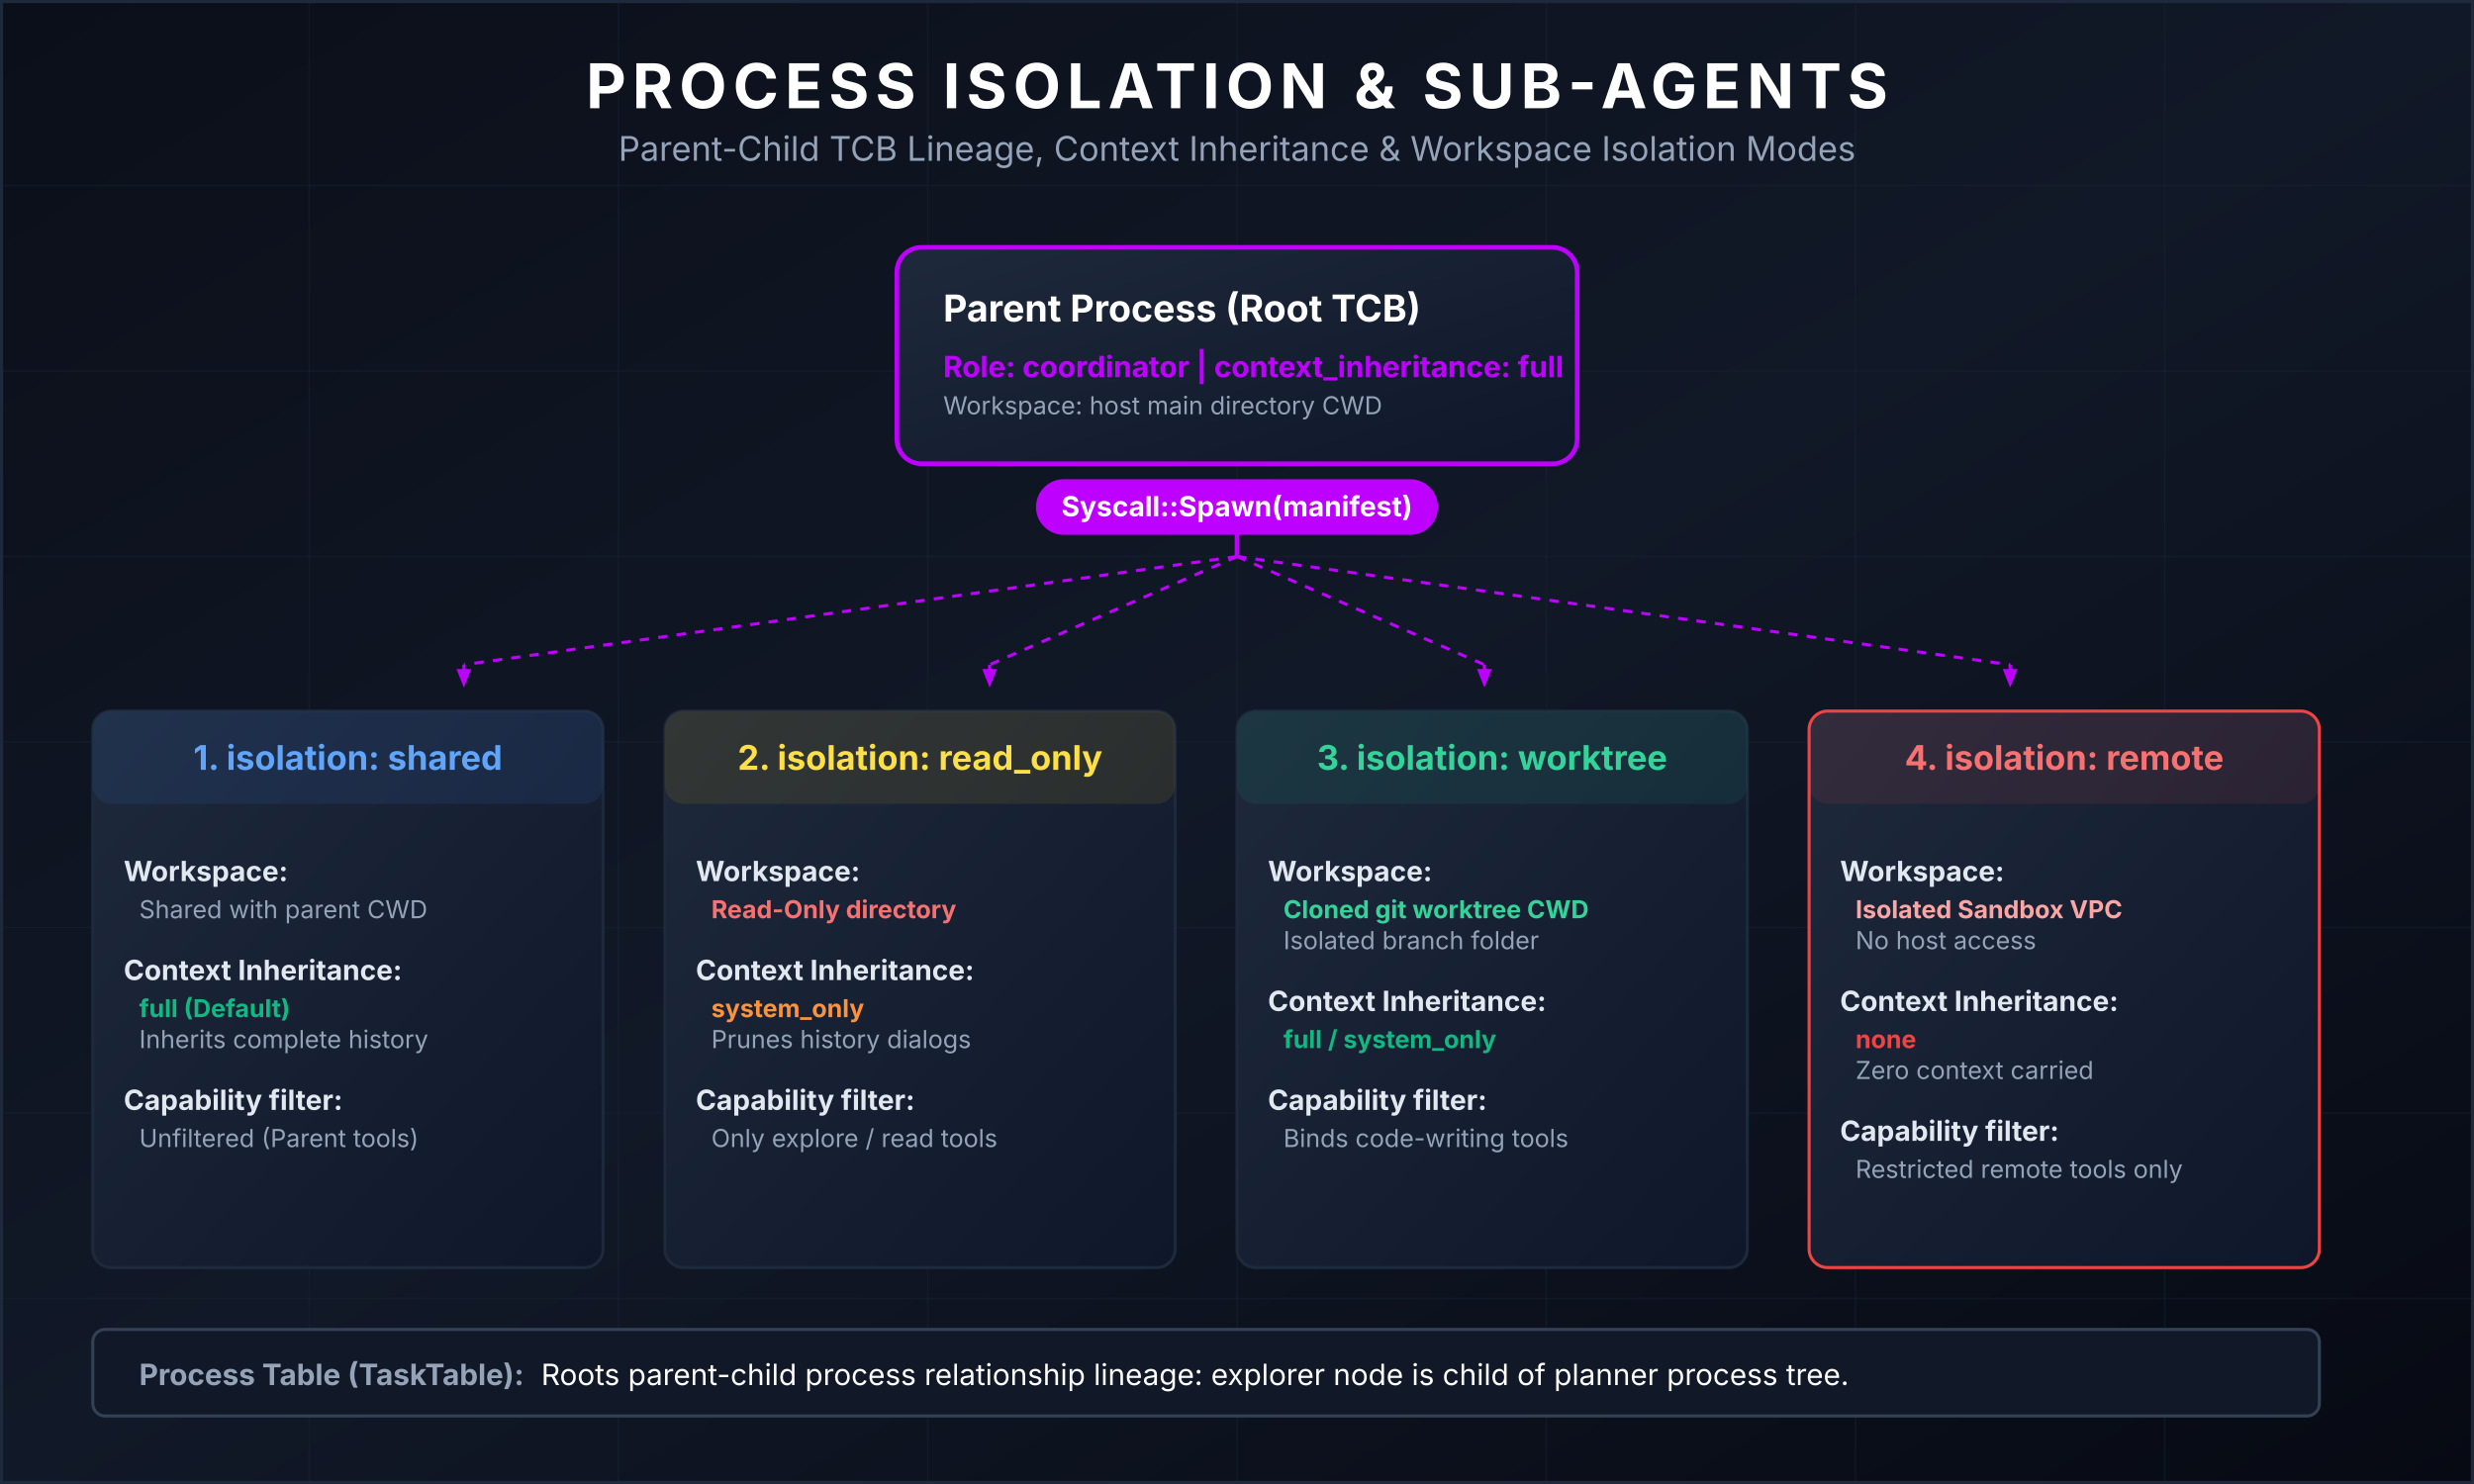
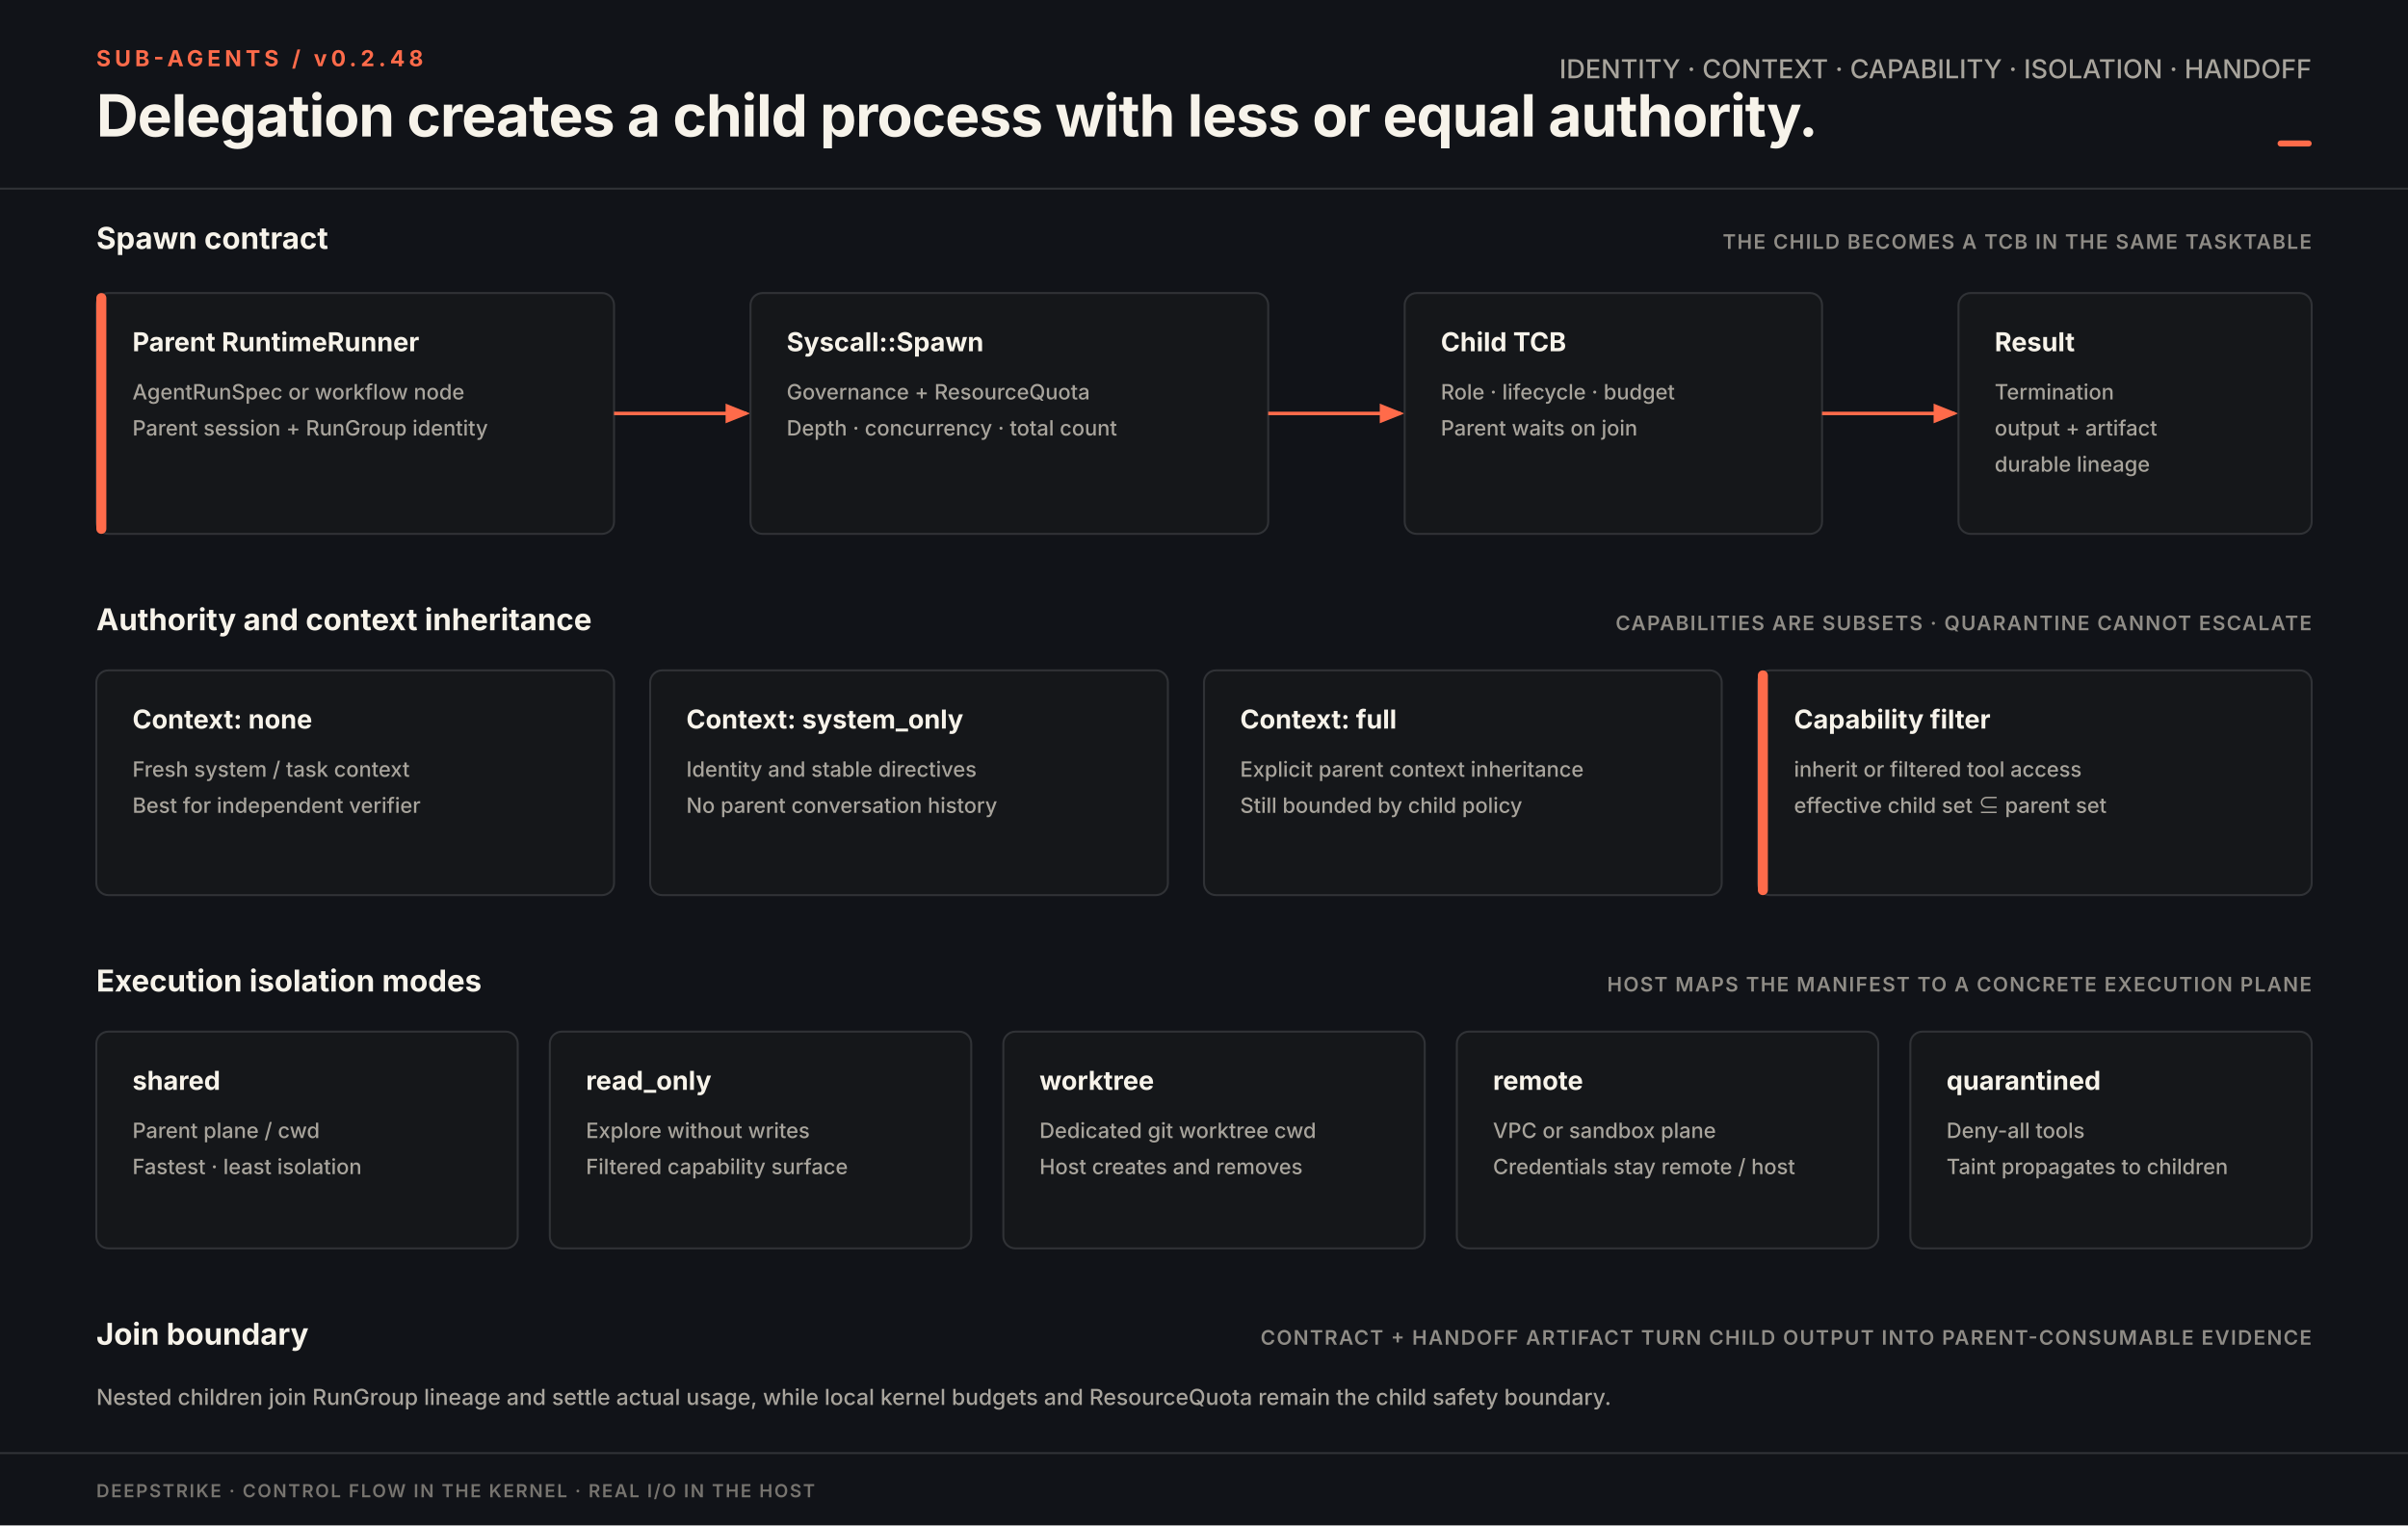
- <svg xmlns="http://www.w3.org/2000/svg" viewBox="0 0 800 480" width="100%" height="100%" style="background-color: #0b0f19; font-family: system-ui, -apple-system, sans-serif;">
+ <svg xmlns="http://www.w3.org/2000/svg" viewBox="0 0 1200 760" role="img" aria-labelledby="title desc">
  <defs>
-     <linearGradient id="bgGrad" x1="0%" y1="0%" x2="100%" y2="100%">
-       <stop offset="0%" stop-color="#0b0f19" />
-       <stop offset="50%" stop-color="#111827" />
-       <stop offset="100%" stop-color="#070a13" />
-     </linearGradient>
-     <linearGradient id="boxGrad" x1="0%" y1="0%" x2="100%" y2="100%">
-       <stop offset="0%" stop-color="#1e293b" />
-       <stop offset="100%" stop-color="#0f172a" />
-     </linearGradient>
-     <marker id="arrow" viewBox="0 0 10 10" refX="6" refY="5" markerWidth="6" markerHeight="6" orient="auto-start-reverse">
-       <path d="M 0 1 L 10 5 L 0 9 z" fill="#00f0ff" />
+     <marker id="arrow-ivory" viewBox="0 0 10 10" refX="8.5" refY="5" markerWidth="7" markerHeight="7" orient="auto">
+       <path d="M0 1 10 5 0 9Z" fill="#F7F3EA" />
    </marker>
-     <marker id="arrowPurple" viewBox="0 0 10 10" refX="6" refY="5" markerWidth="6" markerHeight="6" orient="auto-start-reverse">
-       <path d="M 0 1 L 10 5 L 0 9 z" fill="#bd00ff" />
+     <marker id="arrow-coral" viewBox="0 0 10 10" refX="8.5" refY="5" markerWidth="7" markerHeight="7" orient="auto">
+       <path d="M0 1 10 5 0 9Z" fill="#FF6B4A" />
    </marker>
+     <style>
+       text { font-family: Inter, ui-sans-serif, system-ui, -apple-system, "Segoe UI", "Noto Sans CJK SC", sans-serif; }
+       .eyebrow { fill:#FF6B4A; font-size:11px; font-weight:700; letter-spacing:2px; }
+       .title { fill:#F7F3EA; font-size:29px; font-weight:700; letter-spacing:-.45px; }
+       .subtitle { fill:#A8A49C; font-size:13px; font-weight:450; }
+       .section-title { fill:#F7F3EA; font-size:15px; font-weight:700; }
+       .section-note { fill:#8F8C86; font-size:10px; font-weight:600; letter-spacing:.65px; }
+       .card-title { fill:#F7F3EA; font-size:13px; font-weight:650; }
+       .card-text { fill:#A8A49C; font-size:10.5px; font-weight:450; }
+       .body { fill:#A8A49C; font-size:11px; font-weight:450; }
+       .label { fill:#F7F3EA; font-size:11px; font-weight:650; }
+       .micro { fill:#8F8C86; font-size:9.5px; font-weight:650; letter-spacing:.55px; }
+       .pill-text { fill:#111318; font-size:9px; font-weight:750; letter-spacing:.5px; }
+       .footer { fill:#77746F; font-size:9px; font-weight:600; letter-spacing:.8px; }
+       .panel { fill:#15171A; stroke:#303236; stroke-width:1; }
+       .panel-strong { fill:#191A1D; stroke:#F7F3EA; stroke-width:1.15; }
+       .kernel { fill:#0D0F11; stroke:#3B3D41; stroke-width:1.2; }
+       .soft { fill:#121316; stroke:#26282C; stroke-width:1; }
+       .accent-fill { fill:#FF6B4A; }
+       .pill.coral { fill:#FF6B4A; }
+       .pill.ivory { fill:#F7F3EA; }
+       .pill.muted { fill:#8F8C86; }
+       .rule { fill:none; stroke:#303236; stroke-width:1; }
+       .rule-coral { fill:none; stroke:#FF6B4A; stroke-width:1.2; }
+       .flow { fill:none; stroke:#F7F3EA; stroke-width:1.45; marker-end:url(#arrow-ivory); }
+       .flow-coral { stroke:#FF6B4A; stroke-width:1.75; marker-end:url(#arrow-coral); }
+       .flow-dash { stroke-dasharray:5 5; }
+     </style>
  </defs>
-   <rect width="800" height="480" fill="url(#bgGrad)" />
-   <rect width="800" height="480" fill="none" stroke="#1e293b" stroke-width="2" />
-   <path d="M 0 60 L 800 60 M 0 120 L 800 120 M 0 180 L 800 180 M 0 240 L 800 240 M 0 300 L 800 300 M 0 360 L 800 360 M 0 420 L 800 420" stroke="#1e293b" stroke-width="0.5" opacity="0.3" />
-   <path d="M 100 0 L 100 480 M 200 0 L 200 480 M 300 0 L 300 480 M 400 0 L 400 480 M 500 0 L 500 480 M 600 0 L 600 480 M 700 0 L 700 480" stroke="#1e293b" stroke-width="0.5" opacity="0.3" />
-   <text x="400" y="35" text-anchor="middle" fill="#ffffff" font-size="20" font-weight="700" letter-spacing="2">PROCESS ISOLATION &amp; SUB-AGENTS</text>
-   <text x="400" y="52" text-anchor="middle" fill="#94a3b8" font-size="11">Parent-Child TCB Lineage, Context Inheritance &amp; Workspace Isolation Modes</text>
-   <g transform="translate(290, 80)">
-     <rect width="220" height="70" rx="8" fill="url(#boxGrad)" stroke="#bd00ff" stroke-width="1.5" />
-     <text x="15" y="24" fill="#ffffff" font-size="12" font-weight="bold">Parent Process (Root TCB)</text>
-     <text x="15" y="42" fill="#bd00ff" font-size="9.5" font-weight="bold">Role: coordinator | context_inheritance: full</text>
-     <text x="15" y="54" fill="#94a3b8" font-size="8">Workspace: host main directory CWD</text>
+   <rect width="1200" height="760" fill="#111318" />
+   <path d="M0 94H1200M0 724H1200" class="rule" />
+   <text x="48" y="33" class="eyebrow" text-anchor="start">SUB-AGENTS / v0.2.48</text>
+   <text x="48" y="68" class="title" text-anchor="start">Delegation creates a child process with less or equal authority.</text>
+   <text x="1152" y="39" class="subtitle" text-anchor="end">IDENTITY · CONTEXT · CAPABILITY · ISOLATION · HANDOFF</text>
+   <rect x="1135" y="70" width="17" height="3" rx="1.5" class="accent-fill" />
+   <text x="48" y="124" class="section-title" text-anchor="start">Spawn contract</text>
+   <text x="1152" y="124" class="section-note" text-anchor="end">THE CHILD BECOMES A TCB IN THE SAME TASKTABLE</text>
+   <g>
+     <rect x="48" y="146" width="258" height="120" rx="6" class="panel" />
+     <rect x="48" y="146" width="5" height="120" rx="2.5" class="accent-fill" />
+     <text x="66" y="175" class="card-title" text-anchor="start">Parent RuntimeRunner</text>
+     <text x="66" y="199" class="card-text" text-anchor="start">AgentRunSpec or workflow node</text>
+     <text x="66" y="217" class="card-text" text-anchor="start">Parent session + RunGroup identity</text>
  </g>
-   <g transform="translate(400, 160)">
-     <path d="M 0,0 L 0,20" stroke="#bd00ff" stroke-width="1.5" />
-     <path d="M 0,20 L -250,55 M 0,20 L -80,55 M 0,20 L 80,55 M 0,20 L 250,55" fill="none" stroke="#bd00ff" stroke-dasharray="3" stroke-width="1" />
-     <path d="M -250,55 L -250,60" stroke="#bd00ff" stroke-width="1" marker-end="url(#arrowPurple)" />
-     <path d="M -80,55 L -80,60" stroke="#bd00ff" stroke-width="1" marker-end="url(#arrowPurple)" />
-     <path d="M 80,55 L 80,60" stroke="#bd00ff" stroke-width="1" marker-end="url(#arrowPurple)" />
-     <path d="M 250,55 L 250,60" stroke="#bd00ff" stroke-width="1" marker-end="url(#arrowPurple)" />
-     <rect x="-65" y="-5" width="130" height="18" rx="9" fill="#bd00ff" />
-     <text x="0" y="7" text-anchor="middle" fill="#ffffff" font-size="9" font-weight="bold">Syscall::Spawn(manifest)</text>
+   <path d="M306 206H372" class="flow flow-coral" />
+   <g>
+     <rect x="374" y="146" width="258" height="120" rx="6" class="panel" />
+     <text x="392" y="175" class="card-title" text-anchor="start">Syscall::Spawn</text>
+     <text x="392" y="199" class="card-text" text-anchor="start">Governance + ResourceQuota</text>
+     <text x="392" y="217" class="card-text" text-anchor="start">Depth · concurrency · total count</text>
  </g>
-   <g transform="translate(30, 230)">
-     <rect width="165" height="180" rx="6" fill="url(#boxGrad)" stroke="#1e293b" />
-     <rect width="165" height="30" rx="6" fill="#3b82f6" opacity="0.1" />
-     <text x="82.5" y="19" text-anchor="middle" fill="#60a5fa" font-size="11" font-weight="bold">1. isolation: shared</text>
-     <g transform="translate(10, 40)">
-       <text x="0" y="15" fill="#e2e8f0" font-size="9" font-weight="bold">Workspace:</text>
-       <text x="5" y="27" fill="#94a3b8" font-size="8">Shared with parent CWD</text>
-       <text x="0" y="47" fill="#e2e8f0" font-size="9" font-weight="bold">Context Inheritance:</text>
-       <text x="5" y="59" fill="#10b981" font-size="8" font-weight="bold">full (Default)</text>
-       <text x="5" y="69" fill="#94a3b8" font-size="8">Inherits complete history</text>
-       <text x="0" y="89" fill="#e2e8f0" font-size="9" font-weight="bold">Capability filter:</text>
-       <text x="5" y="101" fill="#94a3b8" font-size="8">Unfiltered (Parent tools)</text>
-     </g>
+   <path d="M632 206H698" class="flow flow-coral" />
+   <g>
+     <rect x="700" y="146" width="208" height="120" rx="6" class="panel" />
+     <text x="718" y="175" class="card-title" text-anchor="start">Child TCB</text>
+     <text x="718" y="199" class="card-text" text-anchor="start">Role · lifecycle · budget</text>
+     <text x="718" y="217" class="card-text" text-anchor="start">Parent waits on join</text>
  </g>
-   <g transform="translate(215, 230)">
-     <rect width="165" height="180" rx="6" fill="url(#boxGrad)" stroke="#1e293b" />
-     <rect width="165" height="30" rx="6" fill="#eab308" opacity="0.1" />
-     <text x="82.5" y="19" text-anchor="middle" fill="#fde047" font-size="11" font-weight="bold">2. isolation: read_only</text>
-     <g transform="translate(10, 40)">
-       <text x="0" y="15" fill="#e2e8f0" font-size="9" font-weight="bold">Workspace:</text>
-       <text x="5" y="27" fill="#f87171" font-size="8" font-weight="bold">Read-Only directory</text>
-       <text x="0" y="47" fill="#e2e8f0" font-size="9" font-weight="bold">Context Inheritance:</text>
-       <text x="5" y="59" fill="#fb923c" font-size="8" font-weight="bold">system_only</text>
-       <text x="5" y="69" fill="#94a3b8" font-size="8">Prunes history dialogs</text>
-       <text x="0" y="89" fill="#e2e8f0" font-size="9" font-weight="bold">Capability filter:</text>
-       <text x="5" y="101" fill="#94a3b8" font-size="8">Only explore / read tools</text>
-     </g>
+   <path d="M908 206H974" class="flow flow-coral" />
+   <g>
+     <rect x="976" y="146" width="176" height="120" rx="6" class="panel" />
+     <text x="994" y="175" class="card-title" text-anchor="start">Result</text>
+     <text x="994" y="199" class="card-text" text-anchor="start">Termination</text>
+     <text x="994" y="217" class="card-text" text-anchor="start">output + artifact</text>
+     <text x="994" y="235" class="card-text" text-anchor="start">durable lineage</text>
  </g>
-   <g transform="translate(400, 230)">
-     <rect width="165" height="180" rx="6" fill="url(#boxGrad)" stroke="#1e293b" />
-     <rect width="165" height="30" rx="6" fill="#10b981" opacity="0.1" />
-     <text x="82.5" y="19" text-anchor="middle" fill="#34d399" font-size="11" font-weight="bold">3. isolation: worktree</text>
-     <g transform="translate(10, 40)">
-       <text x="0" y="15" fill="#e2e8f0" font-size="9" font-weight="bold">Workspace:</text>
-       <text x="5" y="27" fill="#34d399" font-size="8" font-weight="bold">Cloned git worktree CWD</text>
-       <text x="5" y="37" fill="#94a3b8" font-size="8">Isolated branch folder</text>
-       <text x="0" y="57" fill="#e2e8f0" font-size="9" font-weight="bold">Context Inheritance:</text>
-       <text x="5" y="69" fill="#10b981" font-size="8" font-weight="bold">full / system_only</text>
-       <text x="0" y="89" fill="#e2e8f0" font-size="9" font-weight="bold">Capability filter:</text>
-       <text x="5" y="101" fill="#94a3b8" font-size="8">Binds code-writing tools</text>
-     </g>
+   <text x="48" y="314" class="section-title" text-anchor="start">Authority and context inheritance</text>
+   <text x="1152" y="314" class="section-note" text-anchor="end">CAPABILITIES ARE SUBSETS · QUARANTINE CANNOT ESCALATE</text>
+   <g>
+     <rect x="48" y="334" width="258" height="112" rx="6" class="panel" />
+     <text x="66" y="363" class="card-title" text-anchor="start">Context: none</text>
+     <text x="66" y="387" class="card-text" text-anchor="start">Fresh system / task context</text>
+     <text x="66" y="405" class="card-text" text-anchor="start">Best for independent verifier</text>
  </g>
-   <g transform="translate(585, 230)">
-     <rect width="165" height="180" rx="6" fill="url(#boxGrad)" stroke="#ef4444" stroke-width="1" />
-     <rect width="165" height="30" rx="6" fill="#ef4444" opacity="0.1" />
-     <text x="82.5" y="19" text-anchor="middle" fill="#f87171" font-size="11" font-weight="bold">4. isolation: remote</text>
-     <g transform="translate(10, 40)">
-       <text x="0" y="15" fill="#e2e8f0" font-size="9" font-weight="bold">Workspace:</text>
-       <text x="5" y="27" fill="#fca5a5" font-size="8" font-weight="bold">Isolated Sandbox VPC</text>
-       <text x="5" y="37" fill="#94a3b8" font-size="8">No host access</text>
-       <text x="0" y="57" fill="#e2e8f0" font-size="9" font-weight="bold">Context Inheritance:</text>
-       <text x="5" y="69" fill="#ef4444" font-size="8" font-weight="bold">none</text>
-       <text x="5" y="79" fill="#94a3b8" font-size="8">Zero context carried</text>
-       <text x="0" y="99" fill="#e2e8f0" font-size="9" font-weight="bold">Capability filter:</text>
-       <text x="5" y="111" fill="#94a3b8" font-size="8">Restricted remote tools only</text>
-     </g>
+   <g>
+     <rect x="324" y="334" width="258" height="112" rx="6" class="panel" />
+     <text x="342" y="363" class="card-title" text-anchor="start">Context: system_only</text>
+     <text x="342" y="387" class="card-text" text-anchor="start">Identity and stable directives</text>
+     <text x="342" y="405" class="card-text" text-anchor="start">No parent conversation history</text>
  </g>
-   <g transform="translate(30, 430)">
-     <rect width="720" height="28" rx="4" fill="#111827" stroke="#334155" />
-     <text x="15" y="18" fill="#94a3b8" font-size="9.5" font-weight="bold">Process Table (TaskTable):</text>
-     <text x="145" y="18" fill="#ffffff" font-size="9.5">Roots parent-child process relationship lineage: explorer node is child of planner process tree.</text>
+   <g>
+     <rect x="600" y="334" width="258" height="112" rx="6" class="panel" />
+     <text x="618" y="363" class="card-title" text-anchor="start">Context: full</text>
+     <text x="618" y="387" class="card-text" text-anchor="start">Explicit parent context inheritance</text>
+     <text x="618" y="405" class="card-text" text-anchor="start">Still bounded by child policy</text>
  </g>
+   <g>
+     <rect x="876" y="334" width="276" height="112" rx="6" class="panel" />
+     <rect x="876" y="334" width="5" height="112" rx="2.5" class="accent-fill" />
+     <text x="894" y="363" class="card-title" text-anchor="start">Capability filter</text>
+     <text x="894" y="387" class="card-text" text-anchor="start">inherit or filtered tool access</text>
+     <text x="894" y="405" class="card-text" text-anchor="start">effective child set ⊆ parent set</text>
+   </g>
+   <text x="48" y="494" class="section-title" text-anchor="start">Execution isolation modes</text>
+   <text x="1152" y="494" class="section-note" text-anchor="end">HOST MAPS THE MANIFEST TO A CONCRETE EXECUTION PLANE</text>
+   <g>
+     <rect x="48" y="514" width="210" height="108" rx="6" class="panel" />
+     <text x="66" y="543" class="card-title" text-anchor="start">shared</text>
+     <text x="66" y="567" class="card-text" text-anchor="start">Parent plane / cwd</text>
+     <text x="66" y="585" class="card-text" text-anchor="start">Fastest · least isolation</text>
+   </g>
+   <g>
+     <rect x="274" y="514" width="210" height="108" rx="6" class="panel" />
+     <text x="292" y="543" class="card-title" text-anchor="start">read_only</text>
+     <text x="292" y="567" class="card-text" text-anchor="start">Explore without writes</text>
+     <text x="292" y="585" class="card-text" text-anchor="start">Filtered capability surface</text>
+   </g>
+   <g>
+     <rect x="500" y="514" width="210" height="108" rx="6" class="panel" />
+     <text x="518" y="543" class="card-title" text-anchor="start">worktree</text>
+     <text x="518" y="567" class="card-text" text-anchor="start">Dedicated git worktree cwd</text>
+     <text x="518" y="585" class="card-text" text-anchor="start">Host creates and removes</text>
+   </g>
+   <g>
+     <rect x="726" y="514" width="210" height="108" rx="6" class="panel" />
+     <text x="744" y="543" class="card-title" text-anchor="start">remote</text>
+     <text x="744" y="567" class="card-text" text-anchor="start">VPC or sandbox plane</text>
+     <text x="744" y="585" class="card-text" text-anchor="start">Credentials stay remote / host</text>
+   </g>
+   <g>
+     <rect x="952" y="514" width="200" height="108" rx="6" class="panel" />
+     <text x="970" y="543" class="card-title" text-anchor="start">quarantined</text>
+     <text x="970" y="567" class="card-text" text-anchor="start">Deny-all tools</text>
+     <text x="970" y="585" class="card-text" text-anchor="start">Taint propagates to children</text>
+   </g>
+   <text x="48" y="670" class="section-title" text-anchor="start">Join boundary</text>
+   <text x="1152" y="670" class="section-note" text-anchor="end">CONTRACT + HANDOFF ARTIFACT TURN CHILD OUTPUT INTO PARENT-CONSUMABLE EVIDENCE</text>
+   <text x="48" y="700" class="body" text-anchor="start">Nested children join RunGroup lineage and settle actual usage, while local kernel budgets and ResourceQuota remain the child safety boundary.</text>
+   <text x="48" y="746" class="footer" text-anchor="start">DEEPSTRIKE · CONTROL FLOW IN THE KERNEL · REAL I/O IN THE HOST</text>
</svg>
